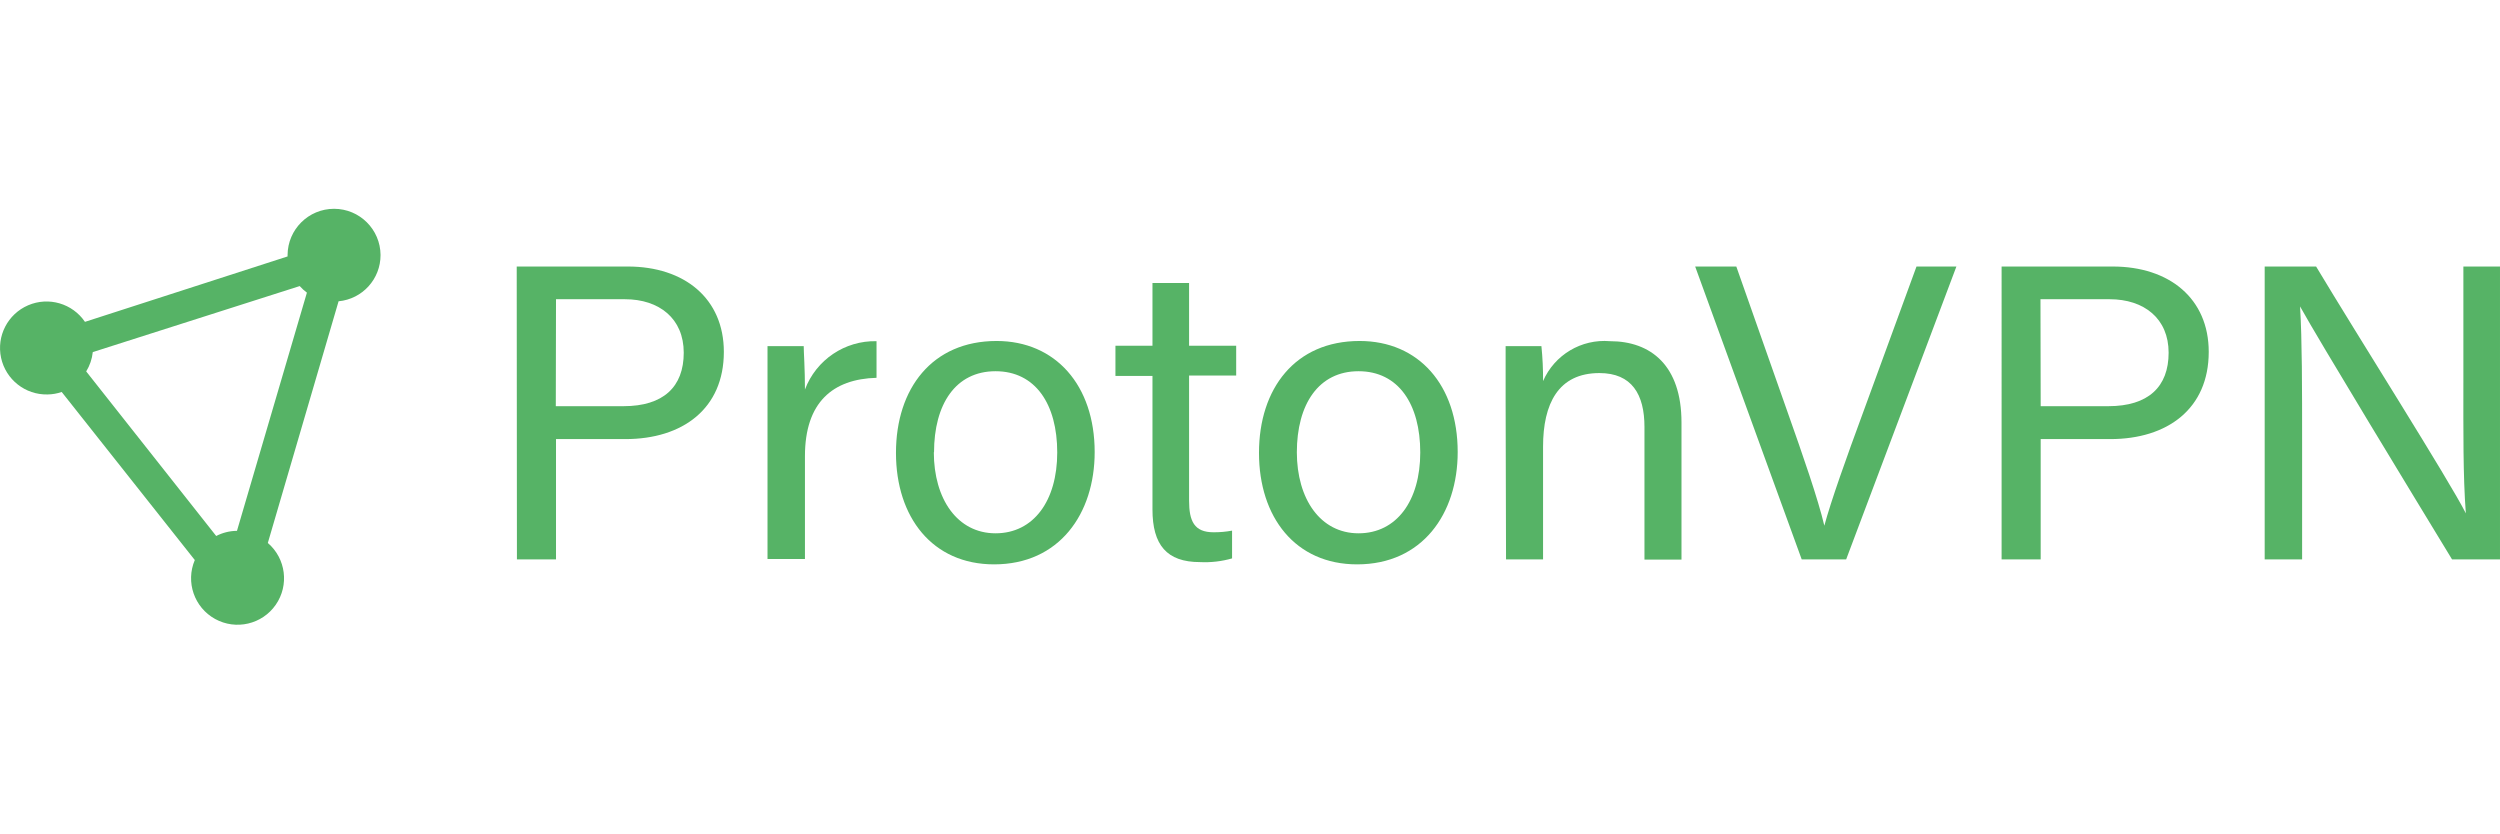
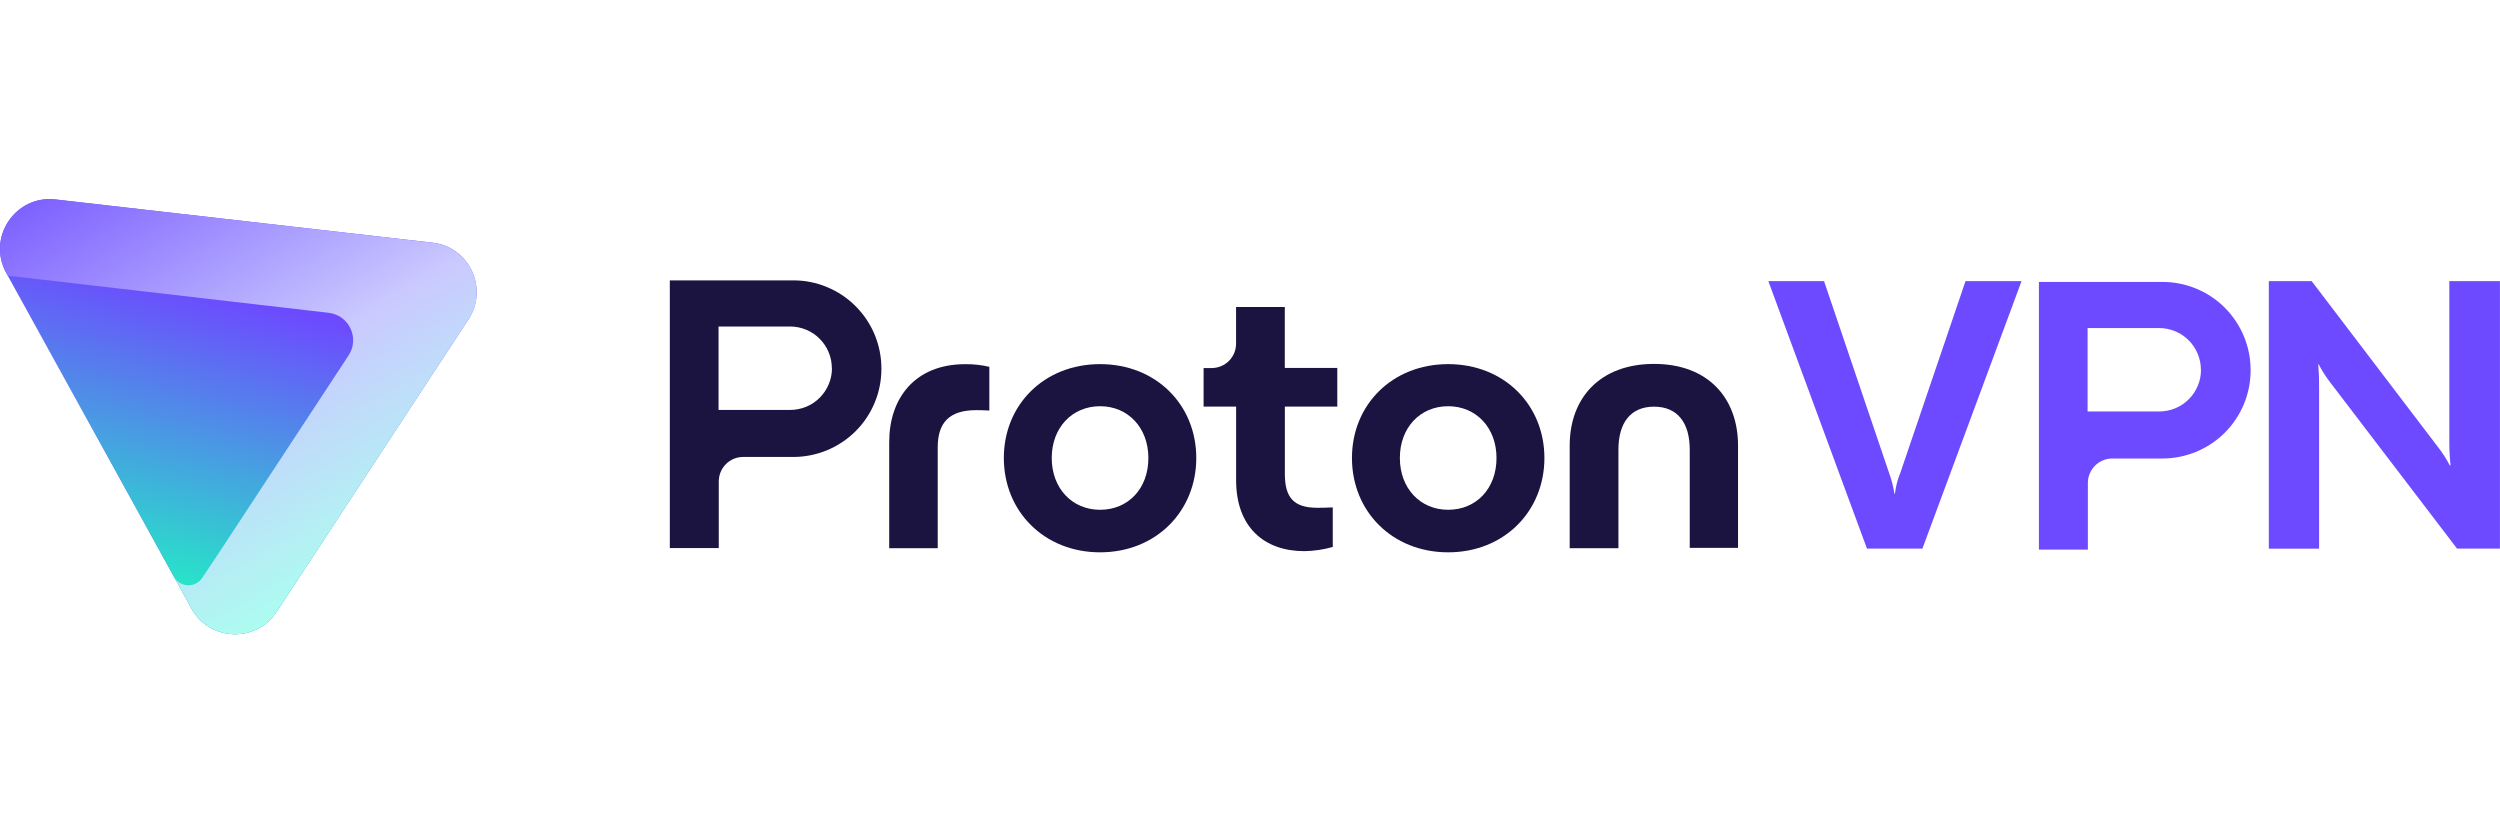
- <svg xmlns="http://www.w3.org/2000/svg" width="384" height="128" version="1.1" viewBox="0 0 101.6 33.867">
-   <g transform="translate(0 -263.13)">
-     <g transform="matrix(.072143 0 0 .072143 -44.234 303.31)" fill="#56b366" stroke-width="11.587">
-       <path class="cls-3" d="m827.51-413.3a26.188 26.188 0 0 0-52.375 0v0.811l-114.14 36.848a26.187 26.187 0 1 0-21.089 40.903 25.84 25.84 0 0 0 7.995-1.391l74.97 94.669a26.187 26.187 0 1 0 41.135-9.618l39.861-136.15a26.072 26.072 0 0 0 23.638-26.072zm-80.996 155.39a25.956 25.956 0 0 0-11.587 2.897l-73.232-92.699a25.956 25.956 0 0 0 3.708-10.892l116.57-37.196a26.187 26.187 0 0 0 4.056 3.708l-39.397 134.18z" />
-       <path class="cls-4" d="m904.22-406.81h62.572c31.981 0 54.113 18.076 54.113 48.088 0 31.981-23.175 49.131-55.503 49.131h-39.05v67.786h-22.016zm22.016 78.678h38.123c22.48 0 33.951-10.892 33.951-30.127 0-19.235-13.789-30.127-33.14-30.127h-38.818z" />
-       <path class="cls-4" d="m1045.5-329.29v-32.676h20.394c0 3.36 0.695 12.746 0.695 24.449a42.062 42.062 0 0 1 40.324-27.23v20.626c-24.681 0.695-40.324 13.789-40.324 44.148v57.937h-21.089z" />
-       <path class="cls-4" d="m1229.8-302.29c0 34.762-19.93 63.267-56.662 63.267-34.762 0-55.272-26.535-55.272-62.804 0-36.269 20.394-63.035 56.662-63.035 33.14 0 55.272 24.913 55.272 62.572zm-90.614 0c0 26.535 13.325 45.77 34.762 45.77 21.437 0 34.762-18.308 34.762-45.538 0-27.23-12.282-45.77-34.762-45.77-22.48 0-34.646 18.54-34.646 45.77z" />
-       <path class="cls-4" d="m1241.5-362.2h20.857v-35.342h20.626v35.342h26.535v16.802h-26.535v70.451c0 11.587 2.897 17.845 13.789 17.845a54.924 54.924 0 0 0 10.429-0.927v15.643a55.504 55.504 0 0 1-18.076 2.086c-18.772 0-26.767-9.733-26.767-29.664v-75.202h-20.857z" />
-       <path class="cls-4" d="m1434.3-302.29c0 34.762-19.93 63.267-56.662 63.267-34.762 0-55.272-26.535-55.272-62.804 0-36.269 20.394-63.035 56.662-63.035 33.372 0 55.272 24.913 55.272 62.572zm-90.613 0c0 26.535 13.325 45.77 34.762 45.77 21.437 0 34.762-18.308 34.762-45.538 0-27.23-12.283-45.77-34.762-45.77-22.48 0-34.762 18.54-34.762 45.77z" />
-       <path class="cls-4" d="m1461.3-331.61v-30.359h20.162a181.69 181.69 0 0 1 0.927 19.699 37.659 37.659 0 0 1 37.659-22.48c23.175 0 40.324 13.789 40.324 45.77v77.288h-20.858v-74.739c0-18.308-7.068-30.359-25.376-30.359-23.175 0-31.749 17.265-31.749 41.483v63.499h-20.857z" />
-       <path class="cls-4" d="m1628.1-241.81-60.023-165h23.175l28.969 82.27c8.575 24.218 17.033 48.551 20.625 63.731 3.592-13.557 12.746-39.165 21.553-63.035l30.359-82.966h22.48l-62.108 165z" />
-       <path class="cls-4" d="m1740.7-406.81h62.572c31.981 0 54.113 18.076 54.113 48.088 0 31.981-23.175 49.131-55.504 49.131h-39.166v67.786h-22.016zm22.016 78.678h38.123c22.479 0 33.951-10.892 33.951-30.127 0-19.235-13.789-30.127-33.256-30.127h-38.934z" />
-       <path class="cls-4" d="m1888.9-241.81v-165h28.968c23.175 38.702 75.202 120.74 84.356 139.05-1.622-21.089-1.391-47.161-1.391-73.928v-65.121h20.626v165h-26.999c-21.784-35.805-75.434-123.99-85.631-142.52 1.159 18.772 1.159 46.35 1.159 76.593v65.932z" />
+ <svg xmlns="http://www.w3.org/2000/svg" xmlns:xlink="http://www.w3.org/1999/xlink" width="384" height="128" version="1.1" viewBox="0 0 101.6 33.867">
+   <defs>
+     <clipPath id="SVGID_00000124143326424118090040000000686822535870151078_">
+       <use xlink:href="#SVGID_1_" />
+     </clipPath>
+     <linearGradient id="SVGID_00000083796956185287615240000010885015769944861357_" x1="536.48" x2="292.82" y1="1113.2" y2="64.084" gradientTransform="matrix(1,0,0,-1,0,788)" gradientUnits="userSpaceOnUse">
+       <stop stop-color="#24ECC6" stop-opacity="0" offset=".48" />
+       <stop stop-color="#24ECC6" offset=".994" />
+     </linearGradient>
+     <linearGradient id="SVGID_00000005978595599017039650000002259067875620926859_" x1="759.68" x2="219.42" y1="79.312" y2="1003.2" gradientTransform="matrix(1,0,0,-1,0,788)" gradientUnits="userSpaceOnUse">
+       <stop stop-color="#ABFFEF" offset=".066" />
+       <stop stop-color="#CAC9FF" offset=".45" />
+       <stop stop-color="#6D4AFF" offset="1" />
+     </linearGradient>
+     <rect id="SVGID_1_" width="4520" height="787" />
+   </defs>
+   <g transform="matrix(.022482 0 0 .022482 -.00026509 8.0851)">
+     <clipPath>
+       <use xlink:href="#SVGID_1_" />
+     </clipPath>
+     <g clip-path="url(#SVGID_00000124143326424118090040000000686822535870151078_)">
+       <g fill="#6d4aff">
+         <path class="st1" d="m3909.1 150h-223.4v483.9h88.5v-120.5c0-11.7 4.7-23 13-31.3s19.5-12.9 31.2-12.9h90.7c42.2 0 82.7-16.8 112.6-46.6 29.9-29.9 46.7-70.4 46.7-112.6 0.1-21-4-41.8-11.9-61.2-8-19.4-19.7-37-34.5-51.9s-32.4-26.7-51.8-34.7c-19.4-8.1-40.2-12.2-61.1-12.2zm69.6 158.8c0 9.9-1.9 19.7-5.8 28.9-3.8 9.2-9.4 17.5-16.4 24.5s-15.4 12.6-24.5 16.3c-9.2 3.8-19 5.7-28.9 5.7h-129.4v-150.8h129.4c10 0 19.8 2 29 5.8s17.5 9.4 24.5 16.5c7 7 12.6 15.4 16.3 24.6 3.8 9.2 5.7 19.1 5.6 29z" />
+         <path class="st1" d="m3374.9 632.1-178.3-483.5h100.7l117.3 346c4.6 12.4 7.9 25.2 9.9 38.2h1c1.4-13.2 4.8-26 9.9-38.2l117.6-346h101.3l-179.2 483.5z" />
+         <path class="st1" d="m4101.3 632.1v-483.5h77.5l228.3 299.9c8.2 10.3 15.3 21.5 21.3 33.2h1.4c-1.5-14.6-2.3-29.2-2.2-43.9v-289.2h91.5v483.5h-77.5l-228.9-299.9c-8.1-10.4-15.2-21.5-21.2-33.2h-0.8c1.2 14.6 1.7 29.2 1.5 43.9v289.3h-90.9z" />
+       </g>
+       <g fill="#1b1340">
+         <path class="st2" d="m1434.2 147.2h-223.4v483.9h88.5v-120.5c0-11.7 4.7-23 12.9-31.3 8.3-8.3 19.5-12.9 31.2-12.9h90.7c42.2 0 82.7-16.8 112.6-46.6s46.6-70.4 46.6-112.6c0.1-21-4-41.8-11.9-61.2-8-19.4-19.7-37-34.5-51.9s-32.4-26.7-51.8-34.7c-19.2-8.1-39.9-12.2-60.9-12.2zm69.7 158.8c0 9.9-1.9 19.7-5.8 28.9-3.8 9.2-9.4 17.5-16.4 24.5s-15.3 12.6-24.5 16.3c-9.2 3.8-19 5.7-28.9 5.7h-129.4v-150.8h129.4c9.9 0 19.8 2 29 5.8s17.5 9.4 24.5 16.5c7 7 12.6 15.4 16.3 24.6 3.8 9.2 5.7 19.1 5.6 29z" />
+         <path class="st2" d="m1607.4 631.3v-192c0-78.3 45.8-140.6 137.3-140.6 14.7-0.2 29.4 1.4 43.7 4.8v79c-10.4-0.7-19.9-0.7-23.6-0.7-48.5 0-69.7 22.2-69.7 67.2v182.4h-87.7z" />
+         <path class="st2" d="m1814.6 468.3c0-96.3 72.8-169.7 174-169.7s173.9 73.5 173.9 169.7c0 96.3-72.8 170.5-173.9 170.5s-174-74.1-174-170.5zm261.3 0c0-54.7-36.7-93.6-87.3-93.6s-87.4 38.8-87.4 93.6c0 54.7 36.7 93.6 87.4 93.6s87.3-38.1 87.3-93.6z" />
+         <path class="st2" d="m2417.5 375.4h-94.9v121.3c0 42.3 15.2 61.6 58.8 61.6 4.2 0 14.6 0 27.8-0.7v71.5c-16.7 4.8-33.9 7.3-51.3 7.6-73.5 0-123.4-44.3-123.4-128.2v-133.1h-58.8v-69.7h14.6c11.7 0 23-4.7 31.2-12.9 8.3-8.3 12.9-19.5 12.9-31.2v-66.3h88.1v110.2h94.9v69.9z" />
+         <path class="st2" d="m2443.9 468.3c0-96.3 72.8-169.7 173.9-169.7s174 73.5 174 169.7c0 96.3-72.8 170.5-174 170.5s-173.9-74.1-173.9-170.5zm261.3 0c0-54.7-36.7-93.6-87.4-93.6s-87.3 38.8-87.3 93.6c0 54.7 36.7 93.6 87.3 93.6s87.4-38.1 87.4-93.6z" />
+         <path class="st2" d="m2837.5 631.3v-185.5c0-86 54.8-147.6 152.5-147.6 97.8 0 151.8 62 151.8 147.6v185h-87.3v-177.7c0-47.8-21.5-77.6-64.5-77.6s-64.4 29.9-64.4 77.6v178.2z" />
+       </g>
+       <path class="st3" d="m346.1 740.3c32.8 59.3 116.9 62.6 154 5.9l346.7-528.4c36.8-56 1.6-131.2-65-138.8l-681.4-78.1c-72.7-8.4-124.4 68.9-89.1 132.9z" clip-rule="evenodd" fill="#6d4aff" fill-rule="evenodd" />
+       <path d="m346.1 740.3c32.8 59.3 116.9 62.6 154 5.9l346.7-528.4c36.8-56 1.6-131.2-65-138.8l-681.4-78.2c-72.6-8.3-124.4 68.9-89 132.9z" clip-rule="evenodd" fill="url(#SVGID_00000083796956185287615240000010885015769944861357_)" fill-rule="evenodd" />
+       <path d="m396.4 638.7-30.8 46.3c-12.5 18.7-40.4 17.6-51.2-2.1l31.7 57.5c5.7 10.2 12.8 18.8 21.1 25.7 39.3 33 102.2 27.1 133-19.8l346.7-528.4c36.8-56 1.6-131.2-65-138.8l-681.5-78.2c-72.7-8.4-124.4 68.9-89.1 132.9l2.7 4.9 580.1 67.1c37 4.3 56.5 46 36 77.1z" fill="url(#SVGID_00000005978595599017039650000002259067875620926859_)" />
    </g>
  </g>
</svg>
